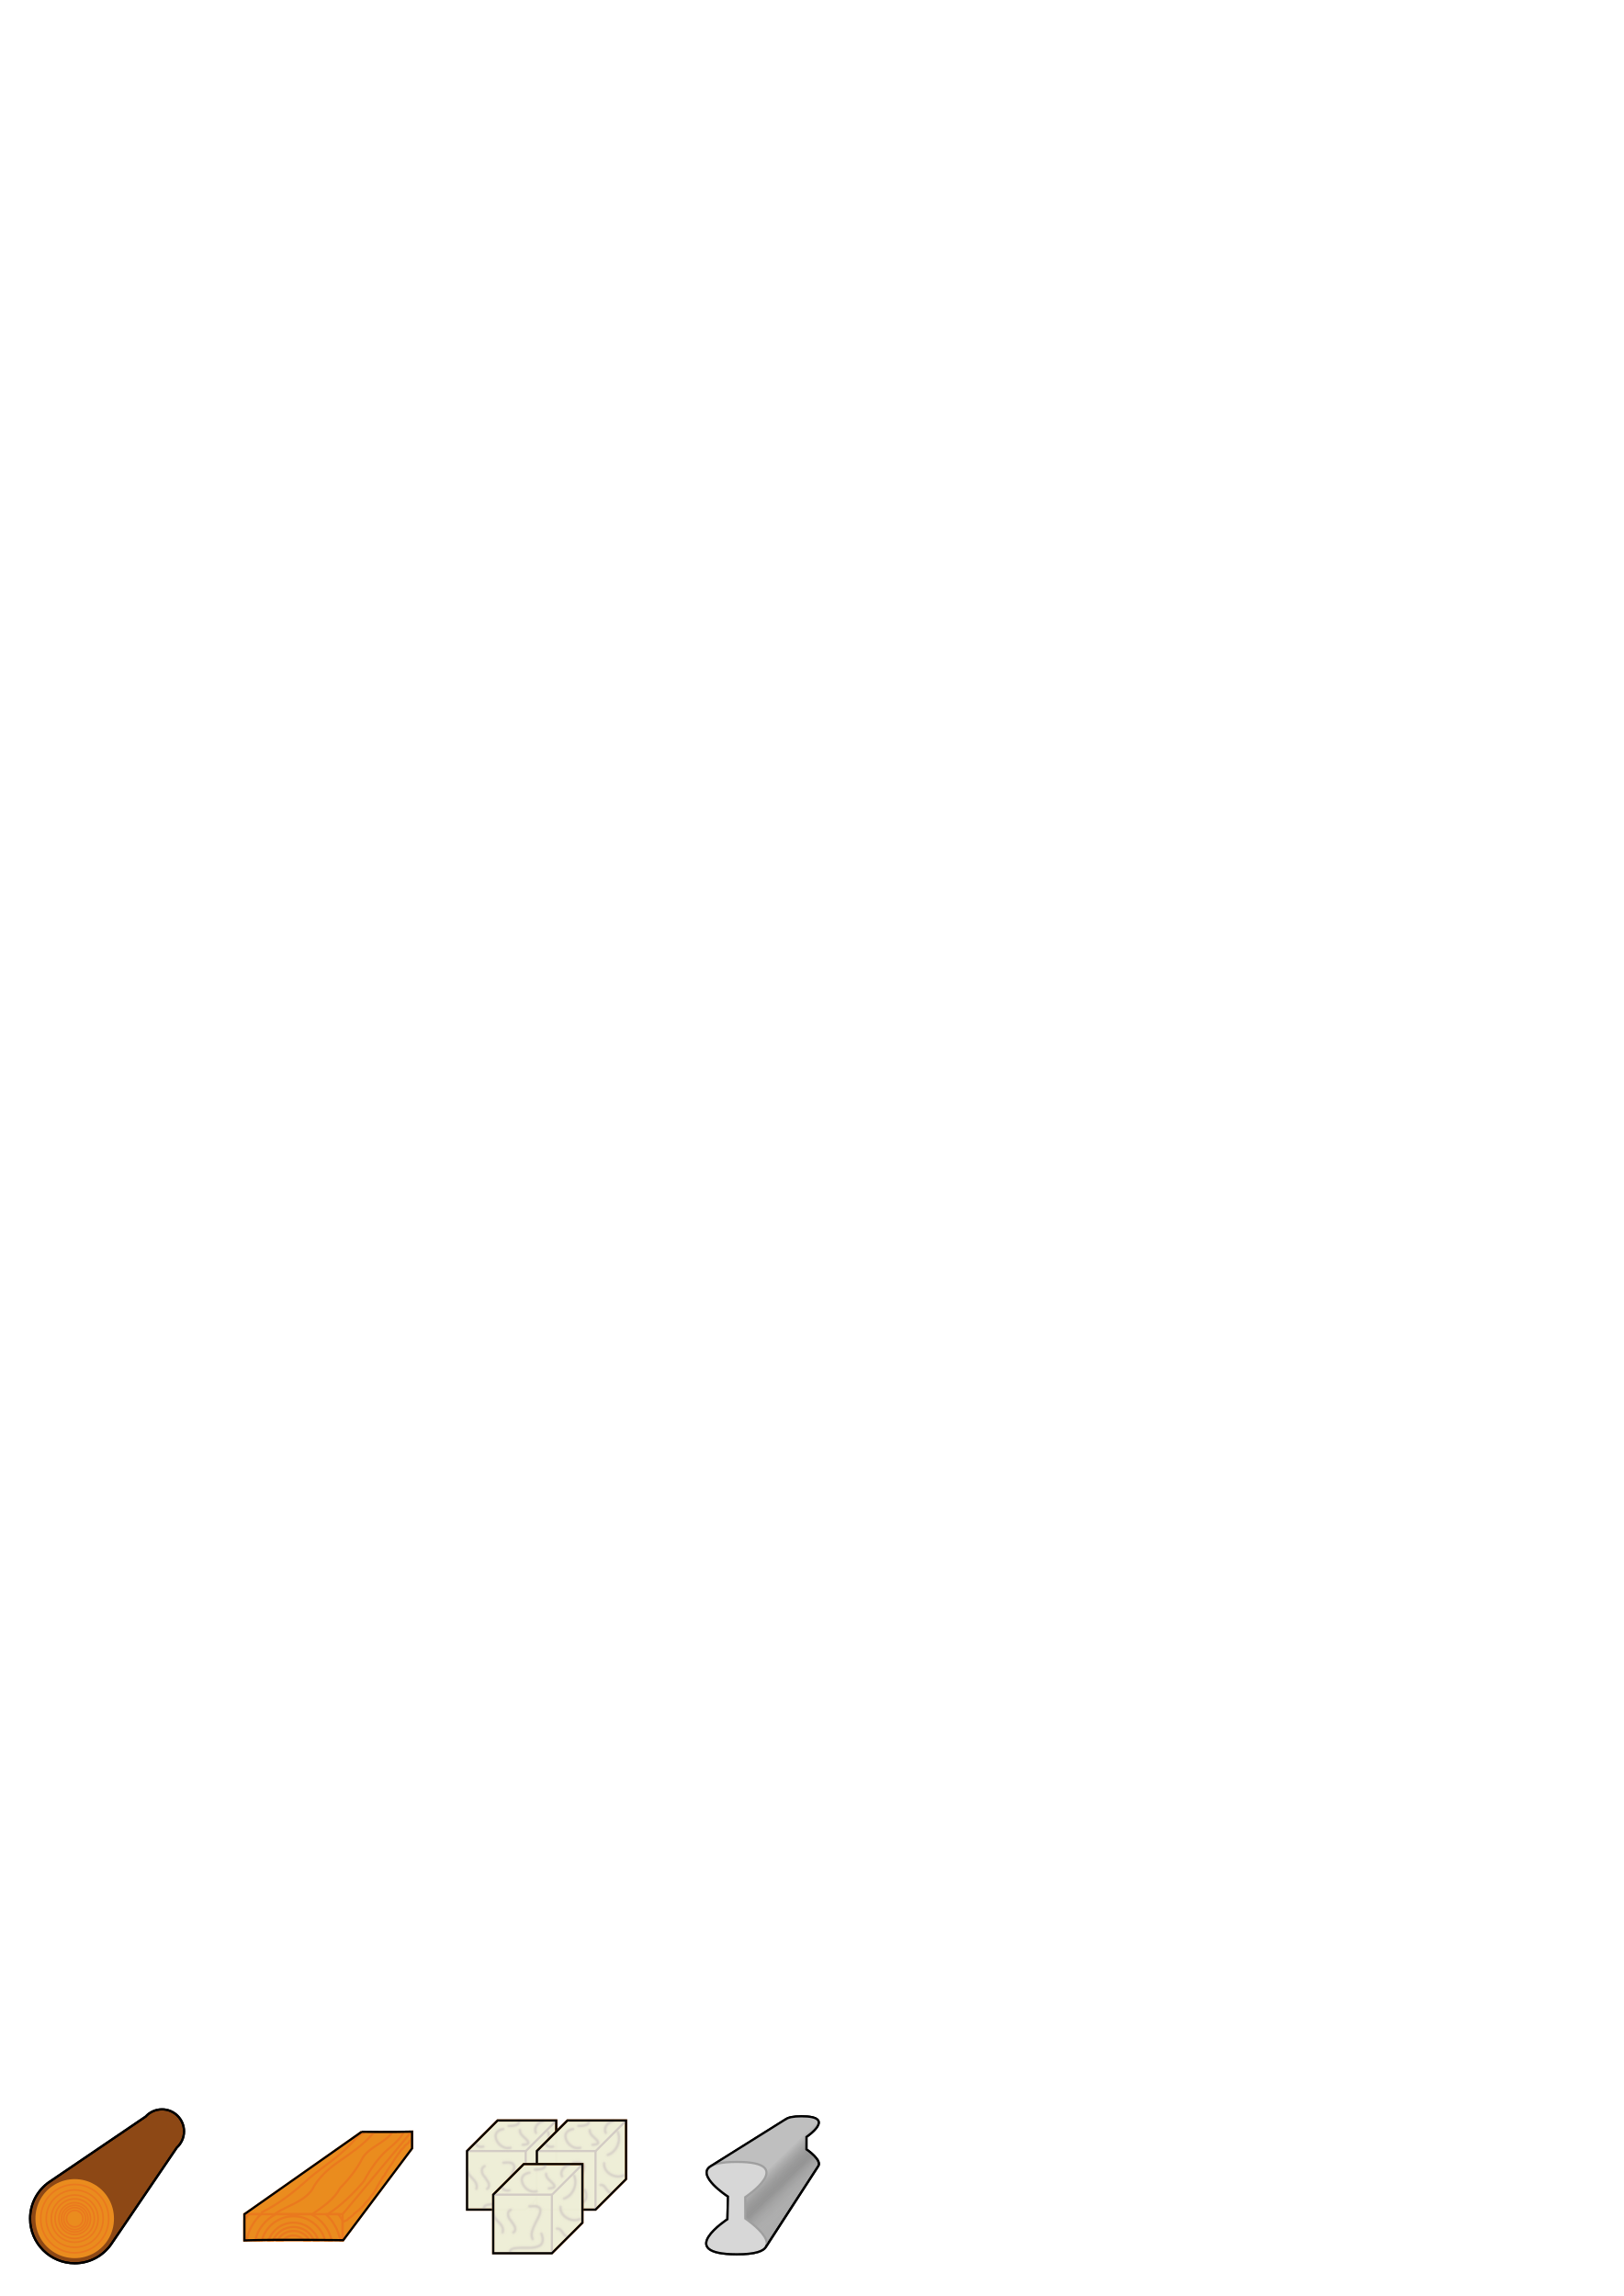
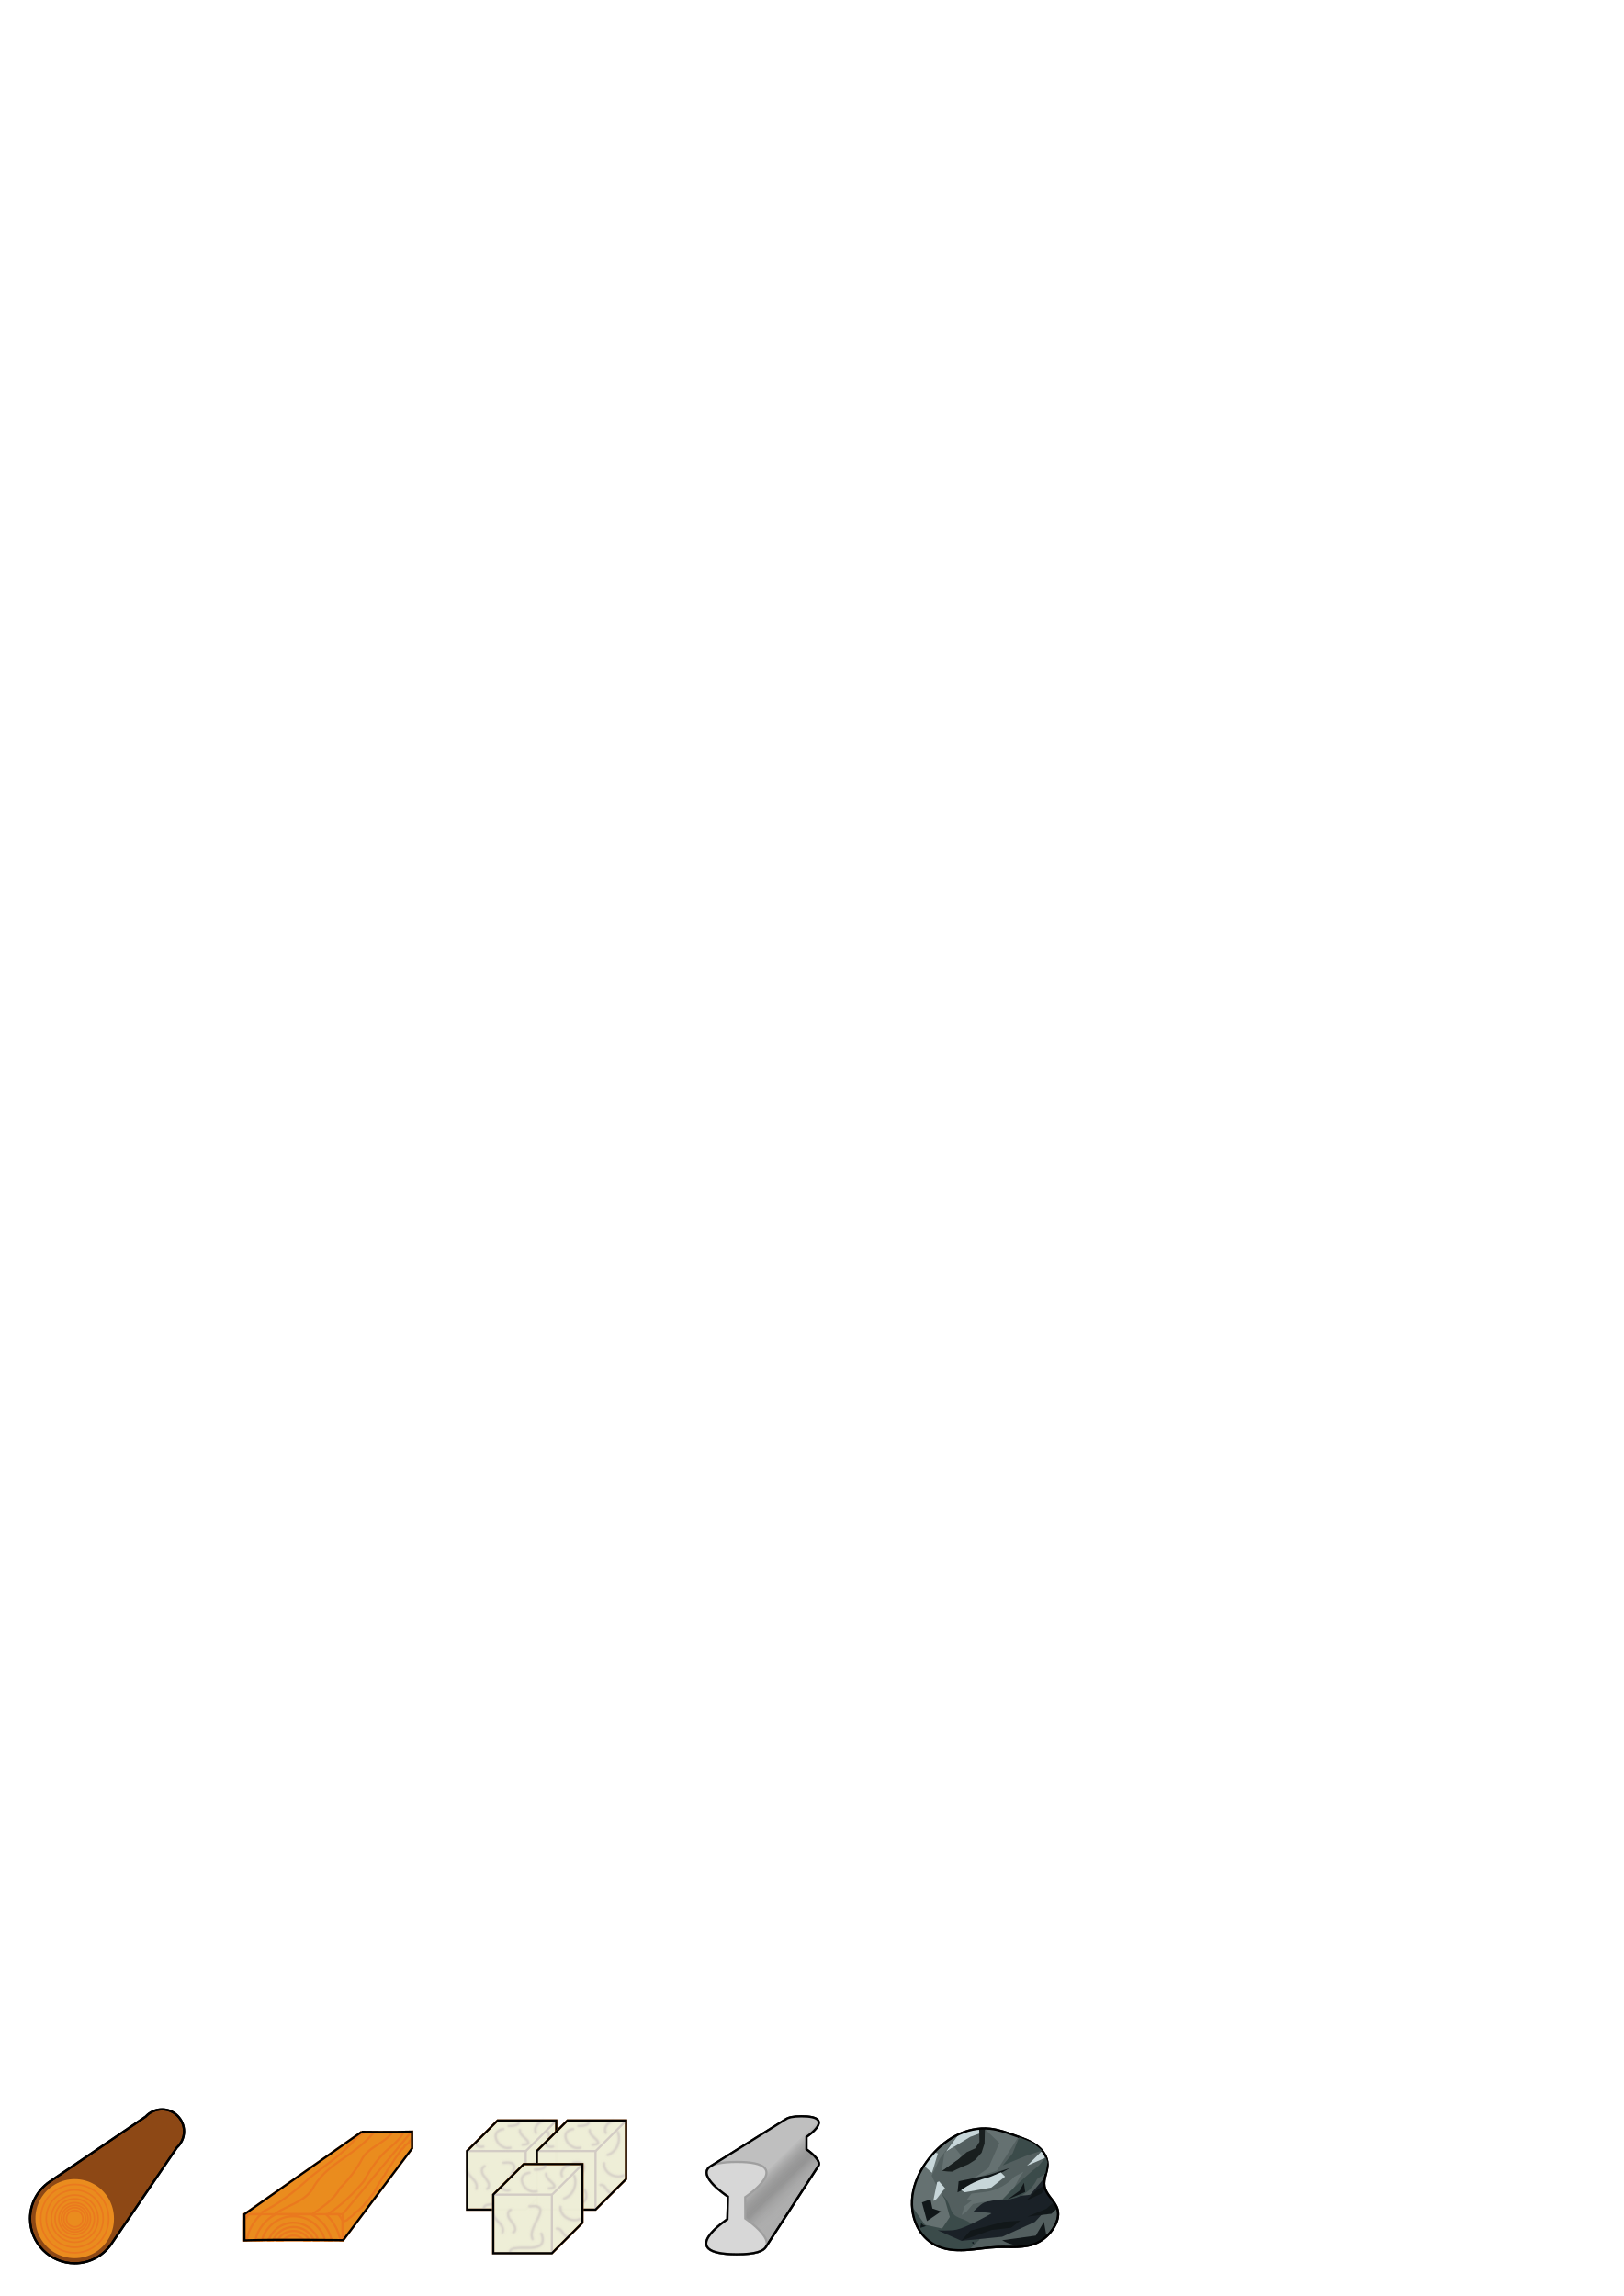
<svg xmlns="http://www.w3.org/2000/svg" xmlns:xlink="http://www.w3.org/1999/xlink" width="744.094" height="1052.362" id="svg3108" version="1.1">
  <defs id="defs3110">
    <linearGradient id="linearGradient4635">
      <stop style="stop-color:#c0c0c0;stop-opacity:1;" offset="0" id="stop4637" />
      <stop id="stop4643" offset="0.5" style="stop-color:#787878;stop-opacity:0.463;" />
      <stop style="stop-color:#c0c0c0;stop-opacity:0;" offset="1" id="stop4639" />
    </linearGradient>
    <linearGradient id="linearGradient3805">
      <stop style="stop-color:#dadada;stop-opacity:1;" offset="0" id="stop3807" />
      <stop style="stop-color:#000000;stop-opacity:0;" offset="1" id="stop3809" />
    </linearGradient>
    <linearGradient xlink:href="#linearGradient3938" id="linearGradient3990" gradientUnits="userSpaceOnUse" gradientTransform="translate(0,0.08838835)" x1="256.893" y1="852.362" x2="257.005" y2="860.124" />
    <linearGradient id="linearGradient3938">
      <stop style="stop-color:#000000;stop-opacity:0.39;" offset="0" id="stop3940" />
      <stop style="stop-color:#000000;stop-opacity:0" offset="1" id="stop3942" />
    </linearGradient>
    <filter id="filter4426">
      <feGaussianBlur stdDeviation="0.605" id="feGaussianBlur4428" />
    </filter>
    <linearGradient xlink:href="#linearGradient4635" id="linearGradient4641" x1="368.734" y1="986.424" x2="386.919" y2="1005.163" gradientUnits="userSpaceOnUse" />
    <linearGradient xlink:href="#linearGradient4635" id="linearGradient4659" gradientUnits="userSpaceOnUse" x1="368.734" y1="986.424" x2="386.919" y2="1005.163" />
+     <filter id="filter4590" x="-0.54" width="2.08" y="-0.58" height="2.161">
+       <feGaussianBlur stdDeviation="0.335" id="feGaussianBlur4592" />
+     </filter>
+     <filter id="filter4594" x="-0.223" width="1.447" y="-0.27" height="1.54">
+       <feGaussianBlur stdDeviation="0.335" id="feGaussianBlur4596" />
+     </filter>
  </defs>
  <g id="layer1">
    <path style="fill:#8d4815;fill-opacity:1;fill-rule:evenodd;stroke:#000000;stroke-width:1px;stroke-linecap:butt;stroke-linejoin:miter;stroke-opacity:1" d="m 74.25,966.812 c -2.972,0 -5.652,1.27 -7.5,3.312 l -43.938,29.812 -0.156,0.094 c -5.358,3.688 -8.875,9.879 -8.875,16.875 0,11.297 9.171,20.469 20.469,20.469 7.256,0 13.587,-3.804 17.219,-9.5 l 29.562,-43.531 c 2.019,-1.847 3.312,-4.485 3.312,-7.438 0,-5.579 -4.515,-10.094 -10.094,-10.094 z" id="path3191" />
    <path transform="matrix(0.8794889,0,0,0.8794889,-8.187173,131.3433)" d="m 68.69,1006.905 a 20.456,20.456 0 1 1 -40.911,0 20.456,20.456 0 1 1 40.911,0 z" id="path3195" style="fill:#ea8c1e;fill-opacity:1;fill-rule:evenodd;stroke:none" />
    <path id="path3969" d="m 74.25,966.812 c -2.972,0 -5.652,1.27 -7.5,3.312 l -43.938,29.812 -0.156,0.094 c -5.358,3.688 -8.875,9.879 -8.875,16.875 0,11.297 9.171,20.469 20.469,20.469 7.256,0 13.587,-3.804 17.219,-9.5 l 29.562,-43.531 c 2.019,-1.847 3.312,-4.485 3.312,-7.438 0,-5.579 -4.515,-10.094 -10.094,-10.094 z" style="fill:none;stroke:#000000;stroke-width:1px;stroke-linecap:butt;stroke-linejoin:miter;stroke-opacity:1" />
    <path style="fill:none;stroke:#ea791e;stroke-width:1px;stroke-linecap:butt;stroke-linejoin:miter;stroke-opacity:1" id="path3990" d="m 68.69,1006.905 a 20.456,20.456 0 1 1 -40.911,0 20.456,20.456 0 1 1 40.911,0 z" transform="matrix(0.7604228,0,0,0.7604228,-2.444047,251.2315)" />
    <path transform="matrix(0.6382068,0,0,0.6382068,3.451015,374.2914)" d="m 68.69,1006.905 a 20.456,20.456 0 1 1 -40.911,0 20.456,20.456 0 1 1 40.911,0 z" id="path3998" style="fill:none;stroke:#ea791e;stroke-width:1.191px;stroke-linecap:butt;stroke-linejoin:miter;stroke-opacity:1" />
    <path transform="matrix(0.5247206,0,0,0.5247206,8.925,488.5614)" d="m 68.69,1006.905 a 20.456,20.456 0 1 1 -40.911,0 20.456,20.456 0 1 1 40.911,0 z" id="path4000" style="fill:none;stroke:#ea791e;stroke-width:1.449px;stroke-linecap:butt;stroke-linejoin:miter;stroke-opacity:1" />
    <path style="fill:none;stroke:#ea791e;stroke-width:1.727px;stroke-linecap:butt;stroke-linejoin:miter;stroke-opacity:1" id="path4002" d="m 68.69,1006.905 a 20.456,20.456 0 1 1 -40.911,0 20.456,20.456 0 1 1 40.911,0 z" transform="matrix(0.4403869,0,0,0.4403869,12.99282,573.4774)" />
    <path transform="matrix(0.3544911,0,0,0.3544911,17.13598,659.9663)" d="m 68.69,1006.905 a 20.456,20.456 0 1 1 -40.911,0 20.456,20.456 0 1 1 40.911,0 z" id="path4004" style="fill:none;stroke:#ea791e;stroke-width:2.145px;stroke-linecap:butt;stroke-linejoin:miter;stroke-opacity:1" />
    <path style="fill:none;stroke:#ea791e;stroke-width:2.556px;stroke-linecap:butt;stroke-linejoin:miter;stroke-opacity:1" id="path4006" d="m 68.69,1006.905 a 20.456,20.456 0 1 1 -40.911,0 20.456,20.456 0 1 1 40.911,0 z" transform="matrix(0.297517,0,0,0.297517,19.88412,717.3339)" />
    <path style="fill:none;stroke:#ea791e;stroke-width:3.109px;stroke-linecap:butt;stroke-linejoin:miter;stroke-opacity:1" id="path4008" d="m 68.69,1006.905 a 20.456,20.456 0 1 1 -40.911,0 20.456,20.456 0 1 1 40.911,0 z" transform="matrix(0.2446123,0,0,0.2446123,22.43596,770.6038)" />
    <path transform="matrix(0.1834737,0,0,0.1834737,25.38497,832.1647)" d="m 68.69,1006.905 a 20.456,20.456 0 1 1 -40.911,0 20.456,20.456 0 1 1 40.911,0 z" id="path4010" style="fill:none;stroke:#ea791e;stroke-width:4.145px;stroke-linecap:butt;stroke-linejoin:miter;stroke-opacity:1" />
    <g id="g4159" transform="translate(0,-8)">
      <path id="rect4027" d="M 165.75,985.094 112,1022.875 l 0,12 c 14.91,-0.536 45.281,-0.094 45.281,-0.094 l 31.562,-42.094 0,-7.656 c -9.49,0.273 -23.094,0.062 -23.094,0.062 z" style="fill:#ea8c1e;fill-opacity:1;stroke:#ea791e;stroke-width:1;stroke-opacity:1" />
      <path id="path4122" d="m 143.278,1022.752 c 4.665,-3.339 9.822,-6.593 12.546,-11.84 4.124,-4.123 7.754,-8.767 10.417,-13.969 3.332,-5.147 9.997,-6.644 13.542,-11.579" style="fill:none;stroke:#ea791e;stroke-width:1px;stroke-linecap:butt;stroke-linejoin:miter;stroke-opacity:1" />
      <rect style="fill:none;stroke:#ea791e;stroke-width:1;stroke-opacity:1" id="rect4068" width="45" height="12" x="112" y="1022.862" />
      <path id="path4124" d="m 126.042,1022.664 c 5.565,-3.801 12.925,-5.269 16.981,-11.046 2.808,-5.504 7.569,-9.652 12.572,-13.129 5.321,-3.704 10.807,-7.333 15.036,-12.322 0.281,-0.268 0.561,-0.536 0.842,-0.803" style="fill:none;stroke:#ea791e;stroke-width:1px;stroke-linecap:butt;stroke-linejoin:miter;stroke-opacity:1" />
      <path id="path4073" d="M 156.984,1022.878 188.625,984.987" style="fill:#ea791e;fill-opacity:1;stroke:#ea791e;stroke-width:1px;stroke-linecap:butt;stroke-linejoin:miter;stroke-opacity:1" />
      <path id="path4126" d="m 119.678,1022.133 c 8.246,-4.01 15.49,-9.756 22.194,-15.947 7.227,-5.918 15.389,-10.876 21.332,-18.212 1.09,-1.069 2.374,-1.99 3.85,-2.434" style="fill:none;stroke:#ea791e;stroke-width:1px;stroke-linecap:butt;stroke-linejoin:miter;stroke-opacity:1" />
      <path id="rect4075" d="m 113.969,1022.875 c -0.72,0.92 -1.376,1.893 -1.969,2.906 l 0,9.094 1,0 c 0.877,-4.705 3.253,-8.873 6.625,-12 l -5.656,0 z m 12.438,0 c -4.702,2.376 -8.229,6.742 -9.438,12 l 3,0 c 1.764,-6.378 7.594,-11.062 14.531,-11.062 6.938,0 12.743,4.685 14.5,11.062 l 3,0 c -1.204,-5.258 -4.712,-9.624 -9.406,-12 l -16.188,0 z m 22.938,0 c 3.365,3.127 5.75,7.295 6.625,12 l 1.031,0 0,-9.094 c -0.59,-1.011 -1.252,-1.988 -1.969,-2.906 l -5.688,0 z M 134.5,1026.75 c -5.294,0 -9.772,3.397 -11.438,8.125 l 2.062,0 c 1.57,-3.622 5.178,-6.156 9.375,-6.156 4.197,0 7.783,2.534 9.344,6.156 l 2.094,0 c -1.658,-4.728 -6.144,-8.125 -11.438,-8.125 z m 0,3.781 c -3.167,0 -5.911,1.754 -7.344,4.344 l 2.5,0 c 1.16,-1.376 2.907,-2.25 4.844,-2.25 1.937,0 3.661,0.874 4.812,2.25 l 2.531,0 c -1.423,-2.59 -4.177,-4.344 -7.344,-4.344 z" style="fill:none;stroke:#ea791e;stroke-width:1;stroke-opacity:1" />
      <path id="path4128" d="m 150.437,1022.664 c 6.182,-4.004 11.435,-9.258 16.242,-14.797 3.237,-5.999 7.162,-11.779 12.605,-15.991 2.234,-1.998 4.537,-4.088 5.801,-6.865" style="fill:none;stroke:#ea791e;stroke-width:1px;stroke-linecap:butt;stroke-linejoin:miter;stroke-opacity:1" />
      <path id="path4157" d="m 156.978,1026.553 c 0.236,-0.118 0.471,-0.236 0.707,-0.354 0.059,-0.059 0.102,-0.14 0.177,-0.177 0.053,-0.026 0.124,0.026 0.177,0 0.074,-0.037 0.102,-0.14 0.177,-0.177 0.053,-0.026 0.121,0.019 0.177,0 0.125,-0.042 0.236,-0.118 0.354,-0.177 0.118,-0.059 0.248,-0.098 0.354,-0.177 0.267,-0.2 0.447,-0.499 0.707,-0.707 0.177,-0.118 0.354,-0.236 0.53,-0.353 0.177,-0.118 0.364,-0.221 0.53,-0.354 0.13,-0.104 0.223,-0.249 0.354,-0.353 0.166,-0.133 0.38,-0.203 0.53,-0.354 0.696,-0.696 0.007,-0.359 0.707,-0.884 0.105,-0.079 0.248,-0.098 0.354,-0.177 0.2,-0.15 0.322,-0.392 0.53,-0.53 0.11,-0.073 0.244,-0.104 0.354,-0.177 0.161,-0.107 0.374,-0.452 0.53,-0.53 0.053,-0.026 0.124,0.026 0.177,0 0.074,-0.037 0.118,-0.118 0.177,-0.177 0.059,-0.059 0.131,-0.107 0.177,-0.177 0.073,-0.11 0.084,-0.26 0.177,-0.354 0.157,-0.157 0.55,-0.197 0.707,-0.354 0.093,-0.093 0.104,-0.244 0.177,-0.353 0.046,-0.069 0.118,-0.118 0.177,-0.177 0.118,-0.118 0.236,-0.236 0.354,-0.353 0.118,-0.118 0.254,-0.22 0.354,-0.354 0.079,-0.105 0.098,-0.248 0.177,-0.353 0.1,-0.133 0.254,-0.22 0.354,-0.354 0.079,-0.105 0.098,-0.248 0.177,-0.353 0.013,-0.018 0.613,-0.644 0.707,-0.707 0.11,-0.073 0.26,-0.084 0.354,-0.177 0.042,-0.042 -0.026,-0.124 0,-0.177 0.037,-0.074 0.14,-0.102 0.177,-0.177 0.026,-0.053 -0.042,-0.135 0,-0.177 0.042,-0.042 0.124,0.026 0.177,0 0.074,-0.037 0.118,-0.118 0.177,-0.177 0.059,-0.059 0.131,-0.107 0.177,-0.177 0.146,-0.219 0.195,-0.496 0.354,-0.707 0.1,-0.133 0.254,-0.22 0.354,-0.354 0.079,-0.105 0.104,-0.244 0.177,-0.353 0.046,-0.069 0.131,-0.107 0.177,-0.177 0.073,-0.11 0.084,-0.26 0.177,-0.354 0.093,-0.093 0.26,-0.084 0.354,-0.177 0.042,-0.042 -0.042,-0.135 0,-0.177 0.093,-0.093 0.28,-0.067 0.354,-0.177 0.065,-0.098 -0.037,-0.242 0,-0.353 0.053,-0.158 0.261,-0.215 0.354,-0.354 0.073,-0.11 0.118,-0.236 0.177,-0.354 0.059,-0.118 0.104,-0.244 0.177,-0.353 0.046,-0.069 0.131,-0.107 0.177,-0.177 0.146,-0.219 0.207,-0.488 0.354,-0.707 0.046,-0.069 0.14,-0.102 0.177,-0.177 0.026,-0.053 -0.026,-0.124 0,-0.177 0.037,-0.075 0.14,-0.102 0.177,-0.177 0.026,-0.053 -0.026,-0.124 0,-0.177 0.037,-0.074 0.14,-0.102 0.177,-0.177 0.026,-0.053 -0.026,-0.124 0,-0.177 0.037,-0.075 0.14,-0.102 0.177,-0.177 0.026,-0.053 -0.026,-0.124 0,-0.177 0.037,-0.075 0.131,-0.107 0.177,-0.177 0.073,-0.11 0.104,-0.244 0.177,-0.353 0.046,-0.069 0.131,-0.107 0.177,-0.177 0.218,-0.326 0.313,-0.734 0.53,-1.061 0.092,-0.139 0.261,-0.215 0.354,-0.353 0.218,-0.326 0.313,-0.734 0.53,-1.061 0.046,-0.069 0.131,-0.107 0.177,-0.177 0.073,-0.11 0.104,-0.244 0.177,-0.353 0.046,-0.069 0.118,-0.118 0.177,-0.177 0.059,-0.118 0.104,-0.244 0.177,-0.353 0.099,-0.149 0.671,-0.599 0.707,-0.707 0.037,-0.112 -0.037,-0.242 0,-0.354 0.026,-0.079 0.131,-0.107 0.177,-0.177 0.073,-0.11 0.104,-0.244 0.177,-0.353 0.092,-0.139 0.279,-0.204 0.354,-0.354 0.026,-0.053 -0.026,-0.124 0,-0.177 0.037,-0.074 0.14,-0.102 0.177,-0.177 0.026,-0.053 0,-0.118 0,-0.177 0.059,-0.118 0.104,-0.244 0.177,-0.354 0.092,-0.139 0.261,-0.215 0.354,-0.353 0.073,-0.11 0.104,-0.244 0.177,-0.354 0.046,-0.069 0.131,-0.107 0.177,-0.177 0.073,-0.11 0.104,-0.244 0.177,-0.353 0.046,-0.069 0.131,-0.107 0.177,-0.177 0.073,-0.11 0.104,-0.244 0.177,-0.353 0.046,-0.069 0.131,-0.107 0.177,-0.177 0.073,-0.11 0.104,-0.244 0.177,-0.354 0.092,-0.139 0.279,-0.204 0.354,-0.353 0.026,-0.053 -0.026,-0.124 0,-0.177 0.074,-0.149 0.279,-0.204 0.354,-0.354 0.026,-0.053 0,-0.118 0,-0.177 0.059,-0.118 0.104,-0.244 0.177,-0.354 0.046,-0.069 0.131,-0.107 0.177,-0.177 0.073,-0.11 0.104,-0.244 0.177,-0.354 0.046,-0.069 0.131,-0.107 0.177,-0.177 0.073,-0.11 0.104,-0.244 0.177,-0.354 0.046,-0.069 0.131,-0.107 0.177,-0.177 0.073,-0.11 0.104,-0.244 0.177,-0.354 0.046,-0.069 0.131,-0.107 0.177,-0.177 0.073,-0.11 0.104,-0.244 0.177,-0.354 0.092,-0.139 0.279,-0.204 0.354,-0.354 0.026,-0.053 -0.026,-0.124 0,-0.177 0.074,-0.149 0.261,-0.215 0.354,-0.354 0.073,-0.11 0.104,-0.244 0.177,-0.354 0.046,-0.069 0.131,-0.107 0.177,-0.177 0.073,-0.11 0.104,-0.244 0.177,-0.354 0.092,-0.139 0.261,-0.215 0.354,-0.354 0.073,-0.11 0.104,-0.244 0.177,-0.354 0.046,-0.069 0.131,-0.107 0.177,-0.177 0.073,-0.11 0.104,-0.244 0.177,-0.354 0.046,-0.069 0.14,-0.102 0.177,-0.177 0.026,-0.053 -0.042,-0.135 0,-0.177 0.042,-0.042 0.135,0.042 0.177,0 0.093,-0.093 0.084,-0.26 0.177,-0.354 0.042,-0.042 0.124,0.026 0.177,0 0.736,-0.368 -0.189,0.012 0.177,-0.354 0.042,-0.042 0.124,0.026 0.177,0 0.047,-0.024 0.507,-0.483 0.53,-0.53 0.026,-0.053 -0.042,-0.135 0,-0.177 0.042,-0.042 0.135,0.042 0.177,0 0.042,-0.042 -0.026,-0.124 0,-0.177 0.037,-0.074 0.14,-0.102 0.177,-0.177 0.122,-0.244 -0.214,-0.158 0.177,-0.354 0.053,-0.026 0.124,0.026 0.177,0 0.157,-0.078 0.369,-0.423 0.53,-0.53 0.11,-0.073 0.244,-0.104 0.354,-0.177 0.086,-0.058 0.65,-0.621 0.707,-0.707 0.335,0.02 0.118,-0.412 0.177,-0.53 0.087,-0.174 0.62,-0.533 0.707,-0.707 0.026,-0.053 -0.026,-0.124 0,-0.177 0.047,-0.094 0.437,-0.437 0.53,-0.53" style="fill:none;stroke:#ea791e;stroke-width:1px;stroke-linecap:butt;stroke-linejoin:miter;stroke-opacity:1" />
      <path style="fill:none;stroke:#000000;stroke-width:1;stroke-opacity:1" d="M 165.75,985.094 112,1022.875 l 0,12 c 14.91,-0.536 45.281,-0.094 45.281,-0.094 l 31.562,-42.094 0,-7.656 c -9.49,0.273 -23.094,0.062 -23.094,0.062 z" id="path4071" />
    </g>
    <g id="g4521" transform="translate(-2,-12)">
      <g id="g4485" transform="translate(-12,0)">
        <path style="opacity:0.99;fill:#eeeed7;fill-opacity:1;stroke:#ea791e;stroke-opacity:1" d="m 242.031,983.906 -14,14 0,26.875 26.875,0 14,-14 0,-26.875 z" id="path4487" />
        <path style="fill:none;stroke:#d2cbc4;stroke-opacity:1" d="m 228.042,997.915 26.87,0 0,26.87 -26.87,0 z" id="path4489" />
        <path style="fill:none;stroke:#d2cbc4;stroke-width:1px;stroke-linecap:butt;stroke-linejoin:miter;stroke-opacity:1" d="m 254.912,998.003 13.7,-13.7" id="path4491" />
        <g id="g4493" style="stroke:#d2cbc4;stroke-opacity:1;filter:url(#filter4426)">
          <path id="path4495" d="m 236.527,1004.721 c -2.548,0.63 -1.901,3.547 -0.476,4.993 0.891,1.477 2.817,3.19 1.785,5.015 -0.271,0.347 -0.651,0.588 -1.044,0.775" style="fill:none;stroke:#d2cbc4;stroke-width:1px;stroke-linecap:butt;stroke-linejoin:miter;stroke-opacity:1" />
          <path id="path4497" d="m 246.338,1018.686 c -1.59,-2.238 -0.18,-5.065 0.812,-7.245 0.905,-2.077 2.353,-4.032 2.541,-6.346 -0.255,-2.401 -3.28,-1.95 -5.021,-1.787 -0.162,-0.019 -0.305,0.043 -0.452,0.089" style="fill:none;stroke:#d2cbc4;stroke-width:1px;stroke-linecap:butt;stroke-linejoin:miter;stroke-opacity:1" />
          <path id="path4499" d="m 245.101,987.839 c -2.106,-0.071 -4.514,1.572 -3.921,3.929 0.585,3.083 4.068,5.742 7.191,4.468" style="fill:none;stroke:#d2cbc4;stroke-width:1px;stroke-linecap:butt;stroke-linejoin:miter;stroke-opacity:1" />
          <path id="path4501" d="m 252.349,987.839 c -0.669,2.425 2.214,3.771 3.438,5.44 1.416,1.745 -1.789,1.722 -2.731,1.807" style="fill:none;stroke:#d2cbc4;stroke-width:1px;stroke-linecap:butt;stroke-linejoin:miter;stroke-opacity:1" />
          <path id="path4503" d="m 260.039,999.86 c 4.573,-1.176 6.982,-6.995 4.861,-11.137" style="fill:none;stroke:#d2cbc4;stroke-width:1px;stroke-linecap:butt;stroke-linejoin:miter;stroke-opacity:1" />
          <path id="path4505" d="m 258.889,1003.042 c -0.822,4.726 5.432,8.169 9.281,5.833" style="fill:none;stroke:#d2cbc4;stroke-width:1px;stroke-linecap:butt;stroke-linejoin:miter;stroke-opacity:1" />
          <path id="path4507" d="m 256.768,1013.56 c 1.932,-0.728 2.823,1.585 3.828,2.748 0.483,0.581 1.241,0.974 2.006,0.787" style="fill:none;stroke:#d2cbc4;stroke-width:1px;stroke-linecap:butt;stroke-linejoin:miter;stroke-opacity:1" />
          <path id="path4509" d="m 249.962,1015.327 c 0.749,1.831 1.418,4.477 -0.469,5.85 -2.741,1.617 -6.095,0.956 -9.125,1.107 -1.568,0.121 -4.159,-0.107 -4.697,1.692 0.05,0.209 0.099,0.419 0.149,0.628" style="fill:none;stroke:#d2cbc4;stroke-width:1px;stroke-linecap:butt;stroke-linejoin:miter;stroke-opacity:1" />
          <path id="path4511" d="m 232.108,1015.681 c 1.178,-2.009 -0.391,-4.096 -1.825,-5.445 -0.952,-1.024 -2.03,-2.113 -2.241,-3.56" style="fill:none;stroke:#d2cbc4;stroke-width:1px;stroke-linecap:butt;stroke-linejoin:miter;stroke-opacity:1" />
          <path id="path4513" d="m 235.909,995.705 c -1.305,0.729 -4.153,0.222 -3.712,-1.768" style="fill:none;stroke:#d2cbc4;stroke-width:1px;stroke-linecap:butt;stroke-linejoin:miter;stroke-opacity:1" />
          <path id="path4515" d="m 246.603,986.424 c 1.691,0.054 5.709,0.004 5.186,-2.293 l -0.237,-0.094" style="fill:none;stroke:#d2cbc4;stroke-width:1px;stroke-linecap:butt;stroke-linejoin:miter;stroke-opacity:1" />
          <path id="path4517" d="m 259.862,989.96 c -1.888,-2.413 0.881,-5.668 3.447,-5.833" style="fill:none;stroke:#d2cbc4;stroke-width:1px;stroke-linecap:butt;stroke-linejoin:miter;stroke-opacity:1" />
        </g>
        <path id="path4519" d="m 242.031,983.906 -14,14 0,26.875 26.875,0 14,-14 0,-26.875 z" style="opacity:0.99;fill:none;stroke:#000000;stroke-opacity:1" />
      </g>
      <g transform="translate(20,0)" id="g4449">
        <path id="path4451" d="m 242.031,983.906 -14,14 0,26.875 26.875,0 14,-14 0,-26.875 z" style="opacity:0.99;fill:#eeeed7;fill-opacity:1;stroke:#ea791e;stroke-opacity:1" />
        <path id="path4453" d="m 228.042,997.915 26.87,0 0,26.87 -26.87,0 z" style="fill:none;stroke:#d2cbc4;stroke-opacity:1" />
        <path id="path4455" d="m 254.912,998.003 13.7,-13.7" style="fill:none;stroke:#d2cbc4;stroke-width:1px;stroke-linecap:butt;stroke-linejoin:miter;stroke-opacity:1" />
        <g style="stroke:#d2cbc4;stroke-opacity:1;filter:url(#filter4426)" id="g4457">
          <path style="fill:none;stroke:#d2cbc4;stroke-width:1px;stroke-linecap:butt;stroke-linejoin:miter;stroke-opacity:1" d="m 236.527,1004.721 c -2.548,0.63 -1.901,3.547 -0.476,4.993 0.891,1.477 2.817,3.19 1.785,5.015 -0.271,0.347 -0.651,0.588 -1.044,0.775" id="path4459" />
          <path style="fill:none;stroke:#d2cbc4;stroke-width:1px;stroke-linecap:butt;stroke-linejoin:miter;stroke-opacity:1" d="m 246.338,1018.686 c -1.59,-2.238 -0.18,-5.065 0.812,-7.245 0.905,-2.077 2.353,-4.032 2.541,-6.346 -0.255,-2.401 -3.28,-1.95 -5.021,-1.787 -0.162,-0.019 -0.305,0.043 -0.452,0.089" id="path4461" />
          <path style="fill:none;stroke:#d2cbc4;stroke-width:1px;stroke-linecap:butt;stroke-linejoin:miter;stroke-opacity:1" d="m 245.101,987.839 c -2.106,-0.071 -4.514,1.572 -3.921,3.929 0.585,3.083 4.068,5.742 7.191,4.468" id="path4463" />
          <path style="fill:none;stroke:#d2cbc4;stroke-width:1px;stroke-linecap:butt;stroke-linejoin:miter;stroke-opacity:1" d="m 252.349,987.839 c -0.669,2.425 2.214,3.771 3.438,5.44 1.416,1.745 -1.789,1.722 -2.731,1.807" id="path4465" />
          <path style="fill:none;stroke:#d2cbc4;stroke-width:1px;stroke-linecap:butt;stroke-linejoin:miter;stroke-opacity:1" d="m 260.039,999.86 c 4.573,-1.176 6.982,-6.995 4.861,-11.137" id="path4467" />
          <path style="fill:none;stroke:#d2cbc4;stroke-width:1px;stroke-linecap:butt;stroke-linejoin:miter;stroke-opacity:1" d="m 258.889,1003.042 c -0.822,4.726 5.432,8.169 9.281,5.833" id="path4469" />
          <path style="fill:none;stroke:#d2cbc4;stroke-width:1px;stroke-linecap:butt;stroke-linejoin:miter;stroke-opacity:1" d="m 256.768,1013.56 c 1.932,-0.728 2.823,1.585 3.828,2.748 0.483,0.581 1.241,0.974 2.006,0.787" id="path4471" />
          <path style="fill:none;stroke:#d2cbc4;stroke-width:1px;stroke-linecap:butt;stroke-linejoin:miter;stroke-opacity:1" d="m 249.962,1015.327 c 0.749,1.831 1.418,4.477 -0.469,5.85 -2.741,1.617 -6.095,0.956 -9.125,1.107 -1.568,0.121 -4.159,-0.107 -4.697,1.692 0.05,0.209 0.099,0.419 0.149,0.628" id="path4473" />
          <path style="fill:none;stroke:#d2cbc4;stroke-width:1px;stroke-linecap:butt;stroke-linejoin:miter;stroke-opacity:1" d="m 232.108,1015.681 c 1.178,-2.009 -0.391,-4.096 -1.825,-5.445 -0.952,-1.024 -2.03,-2.113 -2.241,-3.56" id="path4475" />
          <path style="fill:none;stroke:#d2cbc4;stroke-width:1px;stroke-linecap:butt;stroke-linejoin:miter;stroke-opacity:1" d="m 235.909,995.705 c -1.305,0.729 -4.153,0.222 -3.712,-1.768" id="path4477" />
          <path style="fill:none;stroke:#d2cbc4;stroke-width:1px;stroke-linecap:butt;stroke-linejoin:miter;stroke-opacity:1" d="m 246.603,986.424 c 1.691,0.054 5.709,0.004 5.186,-2.293 l -0.237,-0.094" id="path4479" />
          <path style="fill:none;stroke:#d2cbc4;stroke-width:1px;stroke-linecap:butt;stroke-linejoin:miter;stroke-opacity:1" d="m 259.862,989.96 c -1.888,-2.413 0.881,-5.668 3.447,-5.833" id="path4481" />
        </g>
        <path style="opacity:0.99;fill:none;stroke:#000000;stroke-opacity:1" d="m 242.031,983.906 -14,14 0,26.875 26.875,0 14,-14 0,-26.875 z" id="path4483" />
      </g>
      <g transform="translate(0,20)" id="g4430">
        <path style="opacity:0.99;fill:#eeeed7;fill-opacity:1;stroke:#ea791e;stroke-opacity:1" d="m 242.031,983.906 -14,14 0,26.875 26.875,0 14,-14 0,-26.875 z" id="rect4175" />
        <path style="fill:none;stroke:#d2cbc4;stroke-opacity:1" d="m 228.042,997.915 26.87,0 0,26.87 -26.87,0 z" id="rect4173" />
        <path style="fill:none;stroke:#d2cbc4;stroke-width:1px;stroke-linecap:butt;stroke-linejoin:miter;stroke-opacity:1" d="m 254.912,998.003 13.7,-13.7" id="path4202" />
        <g id="g4404" style="stroke:#d2cbc4;stroke-opacity:1;filter:url(#filter4426)">
          <path id="path4205" d="m 236.527,1004.721 c -2.548,0.63 -1.901,3.547 -0.476,4.993 0.891,1.477 2.817,3.19 1.785,5.015 -0.271,0.347 -0.651,0.588 -1.044,0.775" style="fill:none;stroke:#d2cbc4;stroke-width:1px;stroke-linecap:butt;stroke-linejoin:miter;stroke-opacity:1" />
          <path id="path4207" d="m 246.338,1018.686 c -1.59,-2.238 -0.18,-5.065 0.812,-7.245 0.905,-2.077 2.353,-4.032 2.541,-6.346 -0.255,-2.401 -3.28,-1.95 -5.021,-1.787 -0.162,-0.019 -0.305,0.043 -0.452,0.089" style="fill:none;stroke:#d2cbc4;stroke-width:1px;stroke-linecap:butt;stroke-linejoin:miter;stroke-opacity:1" />
          <path id="path4209" d="m 245.101,987.839 c -2.106,-0.071 -4.514,1.572 -3.921,3.929 0.585,3.083 4.068,5.742 7.191,4.468" style="fill:none;stroke:#d2cbc4;stroke-width:1px;stroke-linecap:butt;stroke-linejoin:miter;stroke-opacity:1" />
          <path id="path4211" d="m 252.349,987.839 c -0.669,2.425 2.214,3.771 3.438,5.44 1.416,1.745 -1.789,1.722 -2.731,1.807" style="fill:none;stroke:#d2cbc4;stroke-width:1px;stroke-linecap:butt;stroke-linejoin:miter;stroke-opacity:1" />
          <path id="path4213" d="m 260.039,999.86 c 4.573,-1.176 6.982,-6.995 4.861,-11.137" style="fill:none;stroke:#d2cbc4;stroke-width:1px;stroke-linecap:butt;stroke-linejoin:miter;stroke-opacity:1" />
          <path id="path4215" d="m 258.889,1003.042 c -0.822,4.726 5.432,8.169 9.281,5.833" style="fill:none;stroke:#d2cbc4;stroke-width:1px;stroke-linecap:butt;stroke-linejoin:miter;stroke-opacity:1" />
          <path id="path4230" d="m 256.768,1013.56 c 1.932,-0.728 2.823,1.585 3.828,2.748 0.483,0.581 1.241,0.974 2.006,0.787" style="fill:none;stroke:#d2cbc4;stroke-width:1px;stroke-linecap:butt;stroke-linejoin:miter;stroke-opacity:1" />
          <path id="path4232" d="m 249.962,1015.327 c 0.749,1.831 1.418,4.477 -0.469,5.85 -2.741,1.617 -6.095,0.956 -9.125,1.107 -1.568,0.121 -4.159,-0.107 -4.697,1.692 0.05,0.209 0.099,0.419 0.149,0.628" style="fill:none;stroke:#d2cbc4;stroke-width:1px;stroke-linecap:butt;stroke-linejoin:miter;stroke-opacity:1" />
          <path id="path4234" d="m 232.108,1015.681 c 1.178,-2.009 -0.391,-4.096 -1.825,-5.445 -0.952,-1.024 -2.03,-2.113 -2.241,-3.56" style="fill:none;stroke:#d2cbc4;stroke-width:1px;stroke-linecap:butt;stroke-linejoin:miter;stroke-opacity:1" />
          <path id="path4236" d="m 235.909,995.705 c -1.305,0.729 -4.153,0.222 -3.712,-1.768" style="fill:none;stroke:#d2cbc4;stroke-width:1px;stroke-linecap:butt;stroke-linejoin:miter;stroke-opacity:1" />
          <path id="path4368" d="m 246.603,986.424 c 1.691,0.054 5.709,0.004 5.186,-2.293 l -0.237,-0.094" style="fill:none;stroke:#d2cbc4;stroke-width:1px;stroke-linecap:butt;stroke-linejoin:miter;stroke-opacity:1" />
          <path id="path4383" d="m 259.862,989.96 c -1.888,-2.413 0.881,-5.668 3.447,-5.833" style="fill:none;stroke:#d2cbc4;stroke-width:1px;stroke-linecap:butt;stroke-linejoin:miter;stroke-opacity:1" />
        </g>
        <path id="path4200" d="m 242.031,983.906 -14,14 0,26.875 26.875,0 14,-14 0,-26.875 z" style="opacity:0.99;fill:none;stroke:#000000;stroke-opacity:1" />
      </g>
    </g>
    <g id="g4653" transform="matrix(0.7430578,0,0,0.7430578,82.61645,256.5689)">
      <path id="rect4611" d="m 383.062,960.125 c -5.153,0.013 -8.051,0.71 -9.5,1.75 l -0.031,-0.031 -46.156,28.906 c -9.992,5.653 10.375,18.875 10.375,18.875 l -0.312,14 c 0,0 -32.886,21.5 5.656,21.625 11.832,0.038 16.9,-2.023 18.25,-4.906 l 0.031,0.031 31.969,-49.344 C 396.28,987.314 386.188,980.5 386.188,980.5 l 0,-7.688 c 0,0 19.008,-12.745 -3.125,-12.688 z" style="opacity:0.99;fill:#acacac;fill-opacity:1;stroke:#000000;stroke-width:1.346;stroke-opacity:1" />
      <path style="opacity:0.99;fill:url(#linearGradient4659);fill-opacity:1;stroke:none" d="m 383.062,960.125 c -5.153,0.013 -8.051,0.71 -9.5,1.75 l -0.031,-0.031 -46.156,28.906 c -9.992,5.653 10.375,18.875 10.375,18.875 l -0.312,14 c 0,0 -32.886,21.5 5.656,21.625 11.832,0.038 16.9,-2.023 18.25,-4.906 l 0.031,0.031 31.969,-49.344 C 396.28,987.314 386.188,980.5 386.188,980.5 l 0,-7.688 c 0,0 19.008,-12.745 -3.125,-12.688 z" id="path4633" />
      <path id="path4579" d="m 348.433,1010.004 0.038,13.161 c 0,0 33.162,22.21 -5.381,22.085 -38.543,-0.125 -5.645,-21.614 -5.645,-21.614 l 0.315,-14.007 c 0,0 -32.821,-21.273 5.317,-21.371 38.138,-0.098 5.356,21.746 5.356,21.746 z" style="fill:#d7d7d7;fill-opacity:1;stroke:#9f9f9f;stroke-width:1.346px;stroke-linecap:butt;stroke-linejoin:miter;stroke-opacity:1" />
      <path style="opacity:0.99;fill:none;stroke:#000000;stroke-width:1.346;stroke-opacity:1" d="m 383.062,960.125 c -5.153,0.013 -8.051,0.71 -9.5,1.75 l -0.031,-0.031 -46.156,28.906 c -9.992,5.653 10.375,18.875 10.375,18.875 l -0.312,14 c 0,0 -32.886,21.5 5.656,21.625 11.832,0.038 16.9,-2.023 18.25,-4.906 l 0.031,0.031 31.969,-49.344 C 396.28,987.314 386.188,980.5 386.188,980.5 l 0,-7.688 c 0,0 19.008,-12.745 -3.125,-12.688 z" id="path4616" />
    </g>
+     <g id="g4654" transform="matrix(0.7694123,0,0,0.7694123,104.0806,231.3861)">
+       <path d="m 454.375,967.362 c -6.997,-0.741 -14.148,0.91 -20.383,4.17 -6.235,3.26 -11.58,8.079 -15.92,13.617 -4.486,5.725 -7.974,12.332 -9.432,19.457 -1.458,7.125 -0.789,14.788 2.554,21.247 2.301,4.446 5.868,8.274 10.281,10.636 5.536,2.963 12.06,3.506 18.329,3.154 6.269,-0.352 12.474,-1.533 18.748,-1.778 4.019,-0.157 8.045,0.072 12.063,-0.092 4.018,-0.164 8.086,-0.741 11.741,-2.418 4.106,-1.883 7.533,-5.112 9.927,-8.943 1.006,-1.61 1.844,-3.341 2.309,-5.182 0.466,-1.841 0.549,-3.799 0.068,-5.635 -0.682,-2.606 -2.422,-4.783 -4.072,-6.912 -1.651,-2.129 -3.303,-4.404 -3.754,-7.06 -0.368,-2.166 0.103,-4.381 0.658,-6.508 0.555,-2.126 1.2,-4.266 1.185,-6.463 -0.015,-2.279 -0.755,-4.524 -1.953,-6.462 -1.197,-1.939 -2.84,-3.58 -4.679,-4.925 -3.679,-2.69 -8.071,-4.184 -12.367,-5.705 -4.999,-1.769 -10.03,-3.64 -15.303,-4.199" id="path3475" style="fill:#535f5f;fill-opacity:1;stroke:#000000;stroke-width:1.3px;stroke-linecap:butt;stroke-linejoin:miter;stroke-opacity:1" />
+       <path d="m 447.989,967.321 -3.155,0.371 -9.208,3.114 -7.46,10.251 14.434,-8.855 6.088,-2.237 -0.698,-2.645" id="path4283" style="fill:#c7d6d9;fill-opacity:1;stroke:none" />
+       <path d="m 408.708,1013.294 c -0.319,5.203 1.037,10.496 3.819,14.904 1.685,2.67 3.889,5.024 6.507,6.789 2.386,1.609 5.086,2.713 7.861,3.475 4.882,1.341 10.047,1.641 15.051,0.873 l 6.128,-5.809 0.411,-4.604 -3.515,-3.363 c -1.587,-1.659 -3.515,-2.989 -5.629,-3.884 -1.127,-0.477 -2.303,-0.831 -3.433,-1.301 -1.13,-0.47 -2.231,-1.071 -3.075,-1.957 -0.794,-0.834 -1.326,-1.883 -1.75,-2.954 -0.424,-1.071 -0.751,-2.179 -1.203,-3.238 -1.073,-2.519 -2.853,-4.732 -5.083,-6.321 l -8.593,2.269 -8.967,1.713 0.977,1.563 0.495,1.844" id="path4643" style="fill:#3b4b4a;fill-opacity:1;stroke:none" />
+       <path id="path4301" d="m 487.084,996.299 -8.803,10.389 c -4.683,0.833 -5.871,-0.074 -10.141,2.02 -3.003,1.472 -12.007,0.296 -17.325,2.724 -2.52,1.15 -6.353,5.357 -6.353,5.357 0,0 11.245,0.507 10.731,1.06 0,0 -13.299,7.834 -20.693,9.62 -3.648,0.881 -11.25,0.437 -11.25,0.437 l 14.156,6.25 24.266,-2.438 19.453,-8.844 11.062,-11.906 c 0,0 -4.407,-5.58 -5.27,-8.926 -0.478,-1.855 0.166,-5.744 0.166,-5.744 z" style="fill:#1a2127;fill-opacity:1;stroke:none" />
+       <path d="m 485.296,980.658 -8.85,8.749 11.303,-4.94 -1.267,-2.1 -1.186,-1.708" id="path4362" style="fill:#c7d6d9;fill-opacity:1;stroke:none" />
+       <path d="m 440.625,1009.612 2.707,-3.587 6.76,-0.817 c 4.346,-0.352 8.607,-1.722 12.344,-3.969 2.36,-1.419 4.513,-3.183 6.367,-5.219 l 5.536,-3.059 -2.296,3.347 -3.542,6.561 -6.754,6.438 -12.214,1.809 -5.309,1.173 -3.794,4.386 -2.843,2.102 1.57,-5.247 4.788,-3.732 -3.32,-0.178 0,0 0,-0" id="path4369" style="fill:#657171;fill-opacity:1;stroke:none" />
+       <path d="m 448.081,975.224 -2.469,3.824 -5.102,2.29 -3.788,3.221 -10.923,7.907 3.548,0.376 2.464,0.1 c 1.796,-0.949 3.625,-1.837 5.482,-2.661 1.394,-0.619 2.804,-1.203 4.228,-1.751 l 3.944,-2.552 3.915,-4.323 1.763,-5.521 0.209,-8.694 -3.412,0.014 0.142,7.772 0,4e-5" id="path4378" style="fill:#191f1f;fill-opacity:1;stroke:none" />
+       <path d="m 433.015,978.116 -5.716,3.485 -1.692,10.928 10.234,-7.234 1.47,-1.781 -4.296,-5.397" id="path4385" style="fill:#657171;fill-opacity:1;stroke:none" />
+       <path d="m 432.508,974.646 -7.77,10.119 -5.099,10.5 3.033,6.435 4.857,7.779 2.929,10.477 -4.617,6.859 -10.188,-2.229 -7.249,-10.277 c -0.323,-3.969 -0.009,-7.99 0.925,-11.861 1.31,-5.431 3.85,-10.561 7.374,-14.896 l 6.184,-7.519 12.071,-8.969 -2.452,3.583 10e-6,0" id="path4409" style="fill:#657171;fill-opacity:1;stroke:none" />
+       <path d="m 421.271,981.487 -6.326,7.865 4.922,4.243 3.462,-11.498 -2.058,-0.611" id="path4320" style="fill:#c7d6d9;fill-opacity:1;stroke:none" />
+       <path d="m 486.969,1000.768 -5.745,3.86 -5.093,5.51 8.85,-4.107 2.454,-3.037" id="path4416" style="fill:#111719;fill-opacity:1;stroke:none" />
+       <path style="fill:#111719;fill-opacity:1;stroke:none" id="path4448" d="m 462.529,1022.8 -19.807,5.237 -5.364,5.971 18.183,-6.345 11.491,-1.34 5.425,-4.224 -9.928,0.701" />
+       <path style="fill:#111719;fill-opacity:1;stroke:none" id="path4452" d="m 492.35,1010.824 -4.42,4.213 -11.369,4.714 14.418,-1.721 3.27,-3.028" />
+       <path d="m 486.516,1022.845 -4.861,8.191 -20.031,2.77 c 4.39,2.615 9.666,3.709 14.733,3.056 3.026,-0.39 5.973,-1.389 8.612,-2.92 l 3.004,-2.94" id="path4456" style="fill:#111719;fill-opacity:1;stroke:none" />
+       <path d="m 459.943,975.829 -6.541,14.976 -8.943,6.257 13.965,-4.728 12.906,-20.145 -13.955,-4.23 -6.106,-0.458 8.675,8.327" id="path4460" style="fill:#657171;fill-opacity:1;stroke:none" />
+       <path d="m 466.218,990.739 -12.266,4.07 -18.238,3.858 -0.69,6.603 14.496,-7.169 12.788,-5.107 3.91,-2.255" id="path4470" style="fill:#111719;fill-opacity:1;stroke:none" />
+       <path d="m 460.875,993.385 2.479,2.538 -8.221,6.523 -15.808,2.777 -2.115,-1.287 c 2.395,-1.775 4.968,-3.309 7.668,-4.573 2.992,-1.401 6.141,-2.468 9.368,-3.177 l 6.63,-2.802" id="path4480" style="fill:#c7d6d9;fill-opacity:1;stroke:none" />
+       <path d="m 422.906,999.194 -1.112,5.261 -1.164,5.813 1.093,-0.201 1.446,-1.584 2.298,-3.045 2.123,-2.589 c -0.236,-0.361 -0.498,-0.706 -0.784,-1.03 -0.281,-0.319 -0.583,-0.618 -0.906,-0.895 l -1.815,-2.18 -1.18,0.45" id="path4490" style="fill:#c7d6d9;fill-opacity:1;stroke:none" />
+       <path style="fill:none;stroke:#000000;stroke-width:1.3px;stroke-linecap:butt;stroke-linejoin:miter;stroke-opacity:1" id="path4259" d="m 454.375,967.362 c -6.997,-0.741 -14.148,0.91 -20.383,4.17 -6.235,3.26 -11.58,8.079 -15.92,13.617 -4.486,5.725 -7.974,12.332 -9.432,19.457 -1.458,7.125 -0.789,14.788 2.554,21.247 2.301,4.446 5.868,8.274 10.281,10.636 5.536,2.963 12.06,3.506 18.329,3.154 6.269,-0.352 12.474,-1.533 18.748,-1.778 4.019,-0.157 8.045,0.072 12.063,-0.092 4.018,-0.164 8.086,-0.741 11.741,-2.418 4.106,-1.883 7.533,-5.112 9.927,-8.943 1.006,-1.61 1.844,-3.341 2.309,-5.182 0.466,-1.841 0.549,-3.799 0.068,-5.635 -0.682,-2.606 -2.422,-4.783 -4.072,-6.912 -1.651,-2.129 -3.303,-4.404 -3.754,-7.06 -0.368,-2.166 0.103,-4.381 0.658,-6.508 0.555,-2.126 1.2,-4.266 1.185,-6.463 -0.015,-2.279 -0.755,-4.524 -1.953,-6.462 -1.197,-1.939 -2.84,-3.58 -4.679,-4.925 -3.679,-2.69 -8.071,-4.184 -12.367,-5.705 -4.999,-1.769 -10.03,-3.64 -15.303,-4.199" />
+       <path d="m 443.375,1035.237 1.489,0.903 -0.331,-1.385 -1.158,0.482" id="path4504" style="fill:#111719;fill-opacity:1;stroke:none;filter:url(#filter4590)" />
+       <path d="m 414.625,1024.737 -1.261,-1.273 -0.493,2.978 3.599,-1.179 -1.846,-0.526" id="path4508" style="fill:#111719;fill-opacity:1;stroke:none;filter:url(#filter4594)" />
+       <path d="m 413.834,1011.262 3.017,11.137 8.41,-5.766 -5.165,-1.718 -1.151,-5.494 -5.111,1.841" id="path4598" style="fill:#111719;fill-opacity:1;stroke:none" />
+       <path d="m 471.751,972.415 -3.879,9.604 -5.915,7.196 13.379,-5.497 10.044,-3.408 -5.618,-4.626 -8.01,-3.268" id="path4619" style="fill:#3b4b4a;fill-opacity:1;stroke:none" />
+       <path d="m 487.594,984.303 -4.134,5.006 c -2.361,1.867 -4.674,3.795 -6.935,5.783 -5.135,4.514 -10.003,9.333 -14.569,14.422 5.434,0.352 10.98,-1.508 15.103,-5.065 2.251,-1.943 4.083,-4.369 5.335,-7.065 l 5.053,-3.448 1.222,-6.657 -1.074,-2.975" id="path4631" style="fill:#3b4b4a;fill-opacity:1;stroke:none" />
+       <path style="fill:#111719;fill-opacity:1;stroke:none" id="path4639" d="m 474.594,999.531 -2.563,4.744 -7.215,5.245 10.529,-4.461" />
+     </g>
  </g>
</svg>
